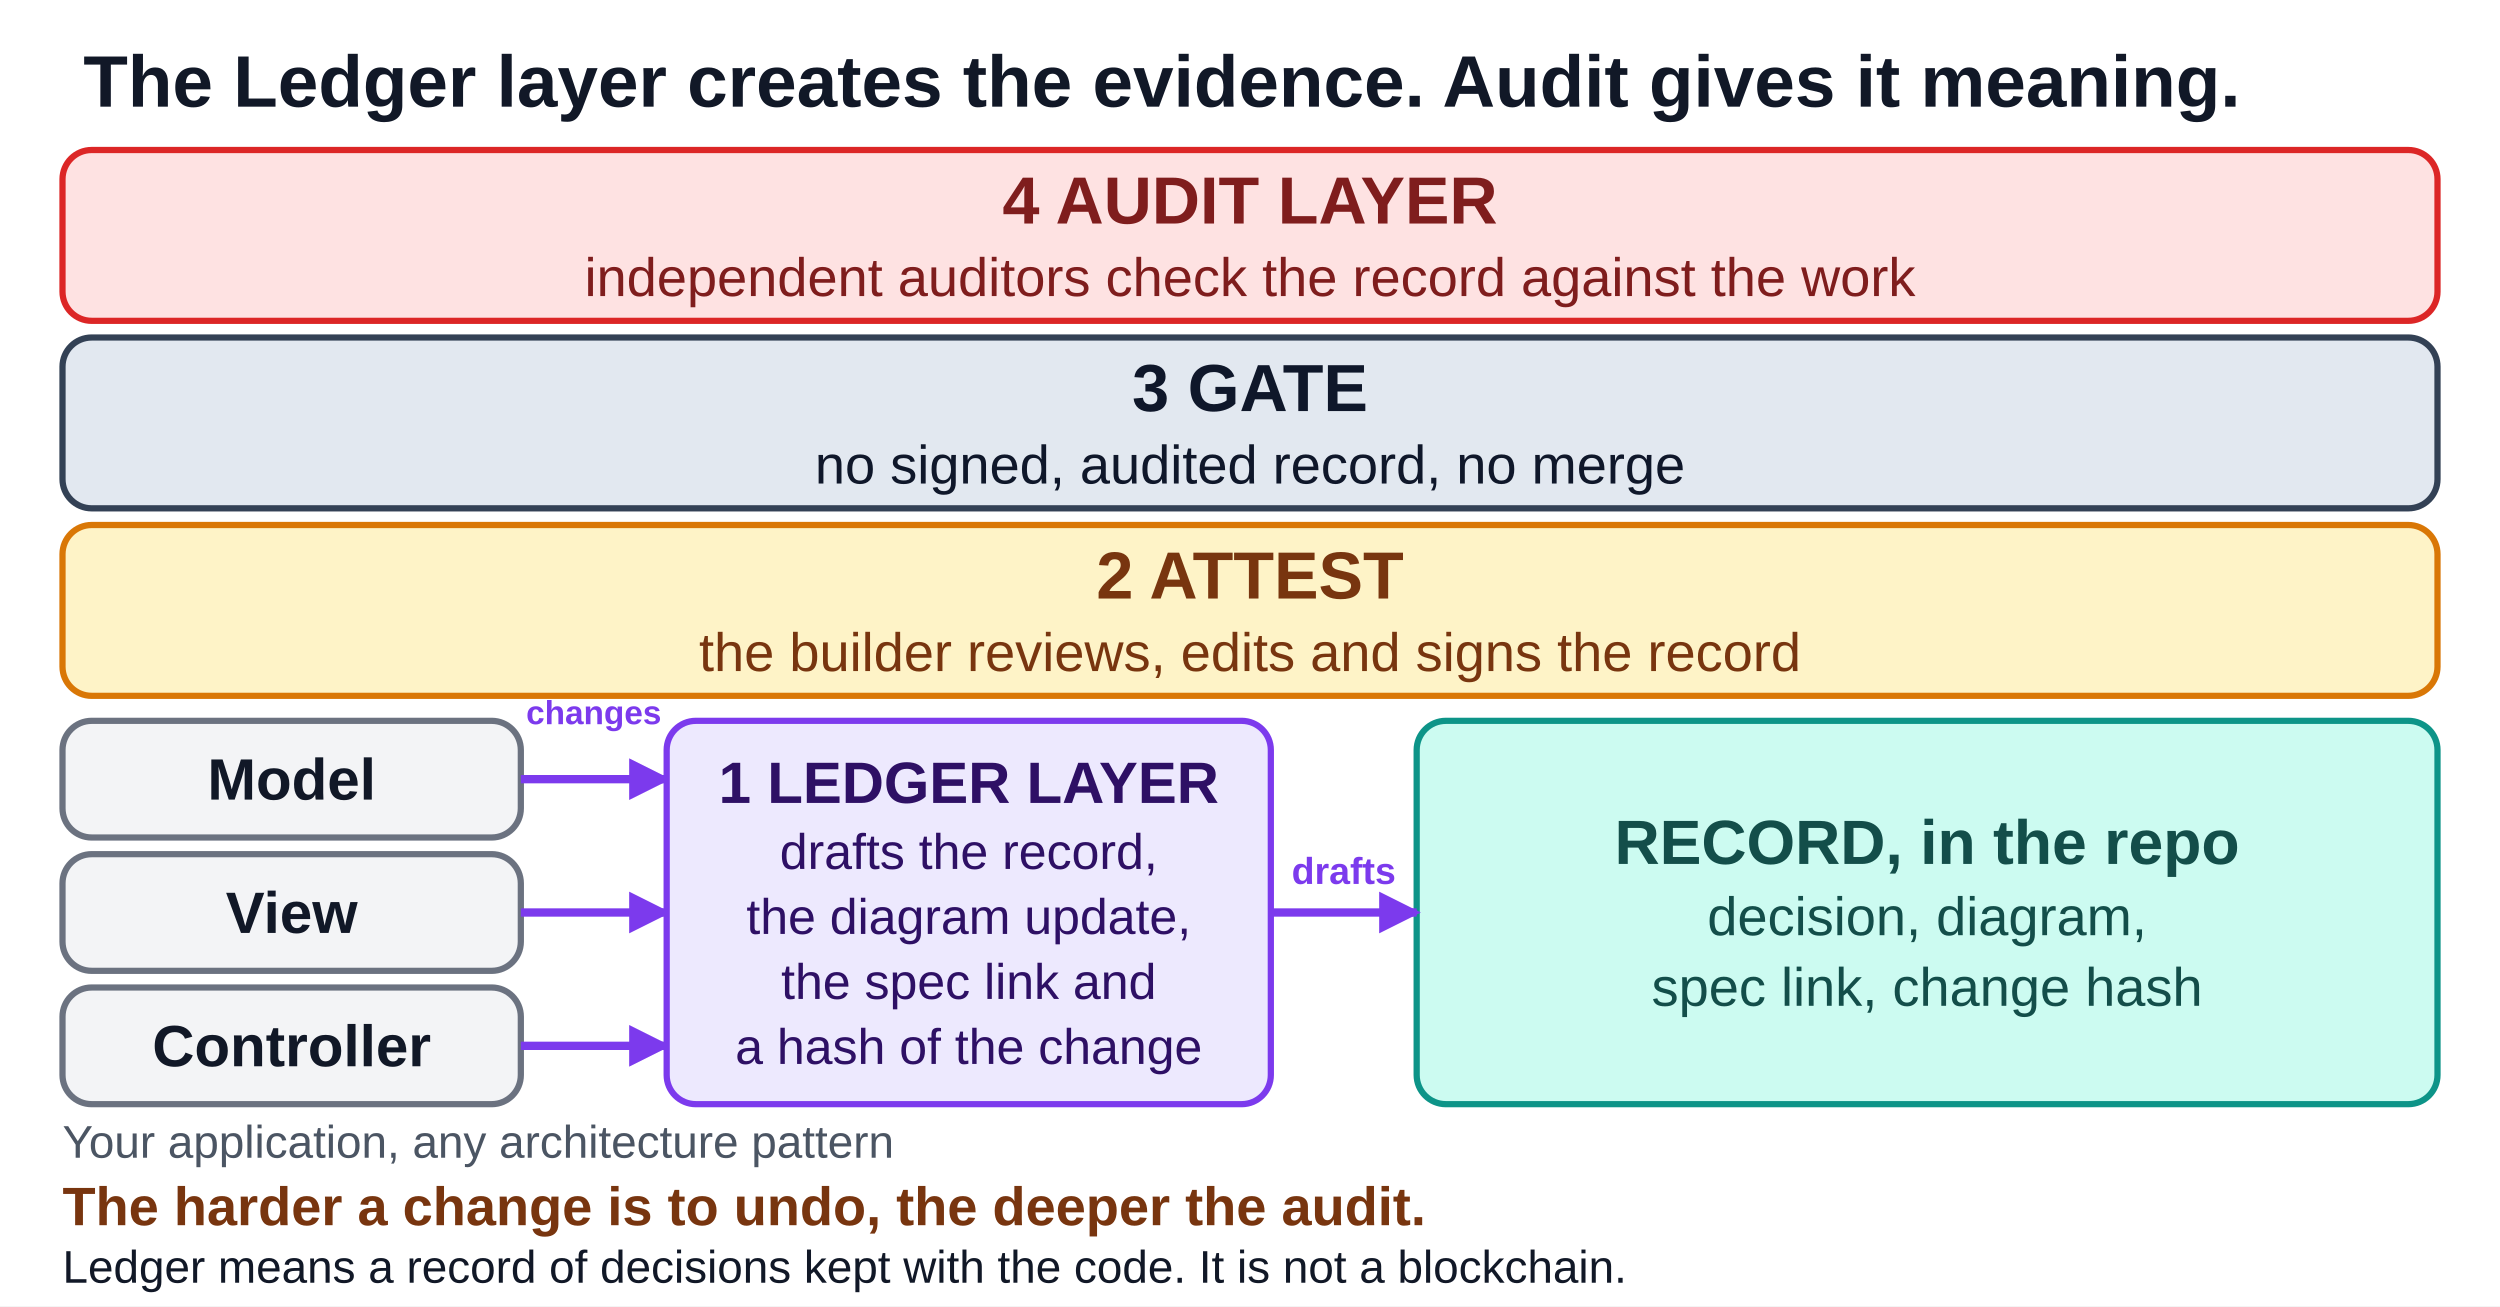
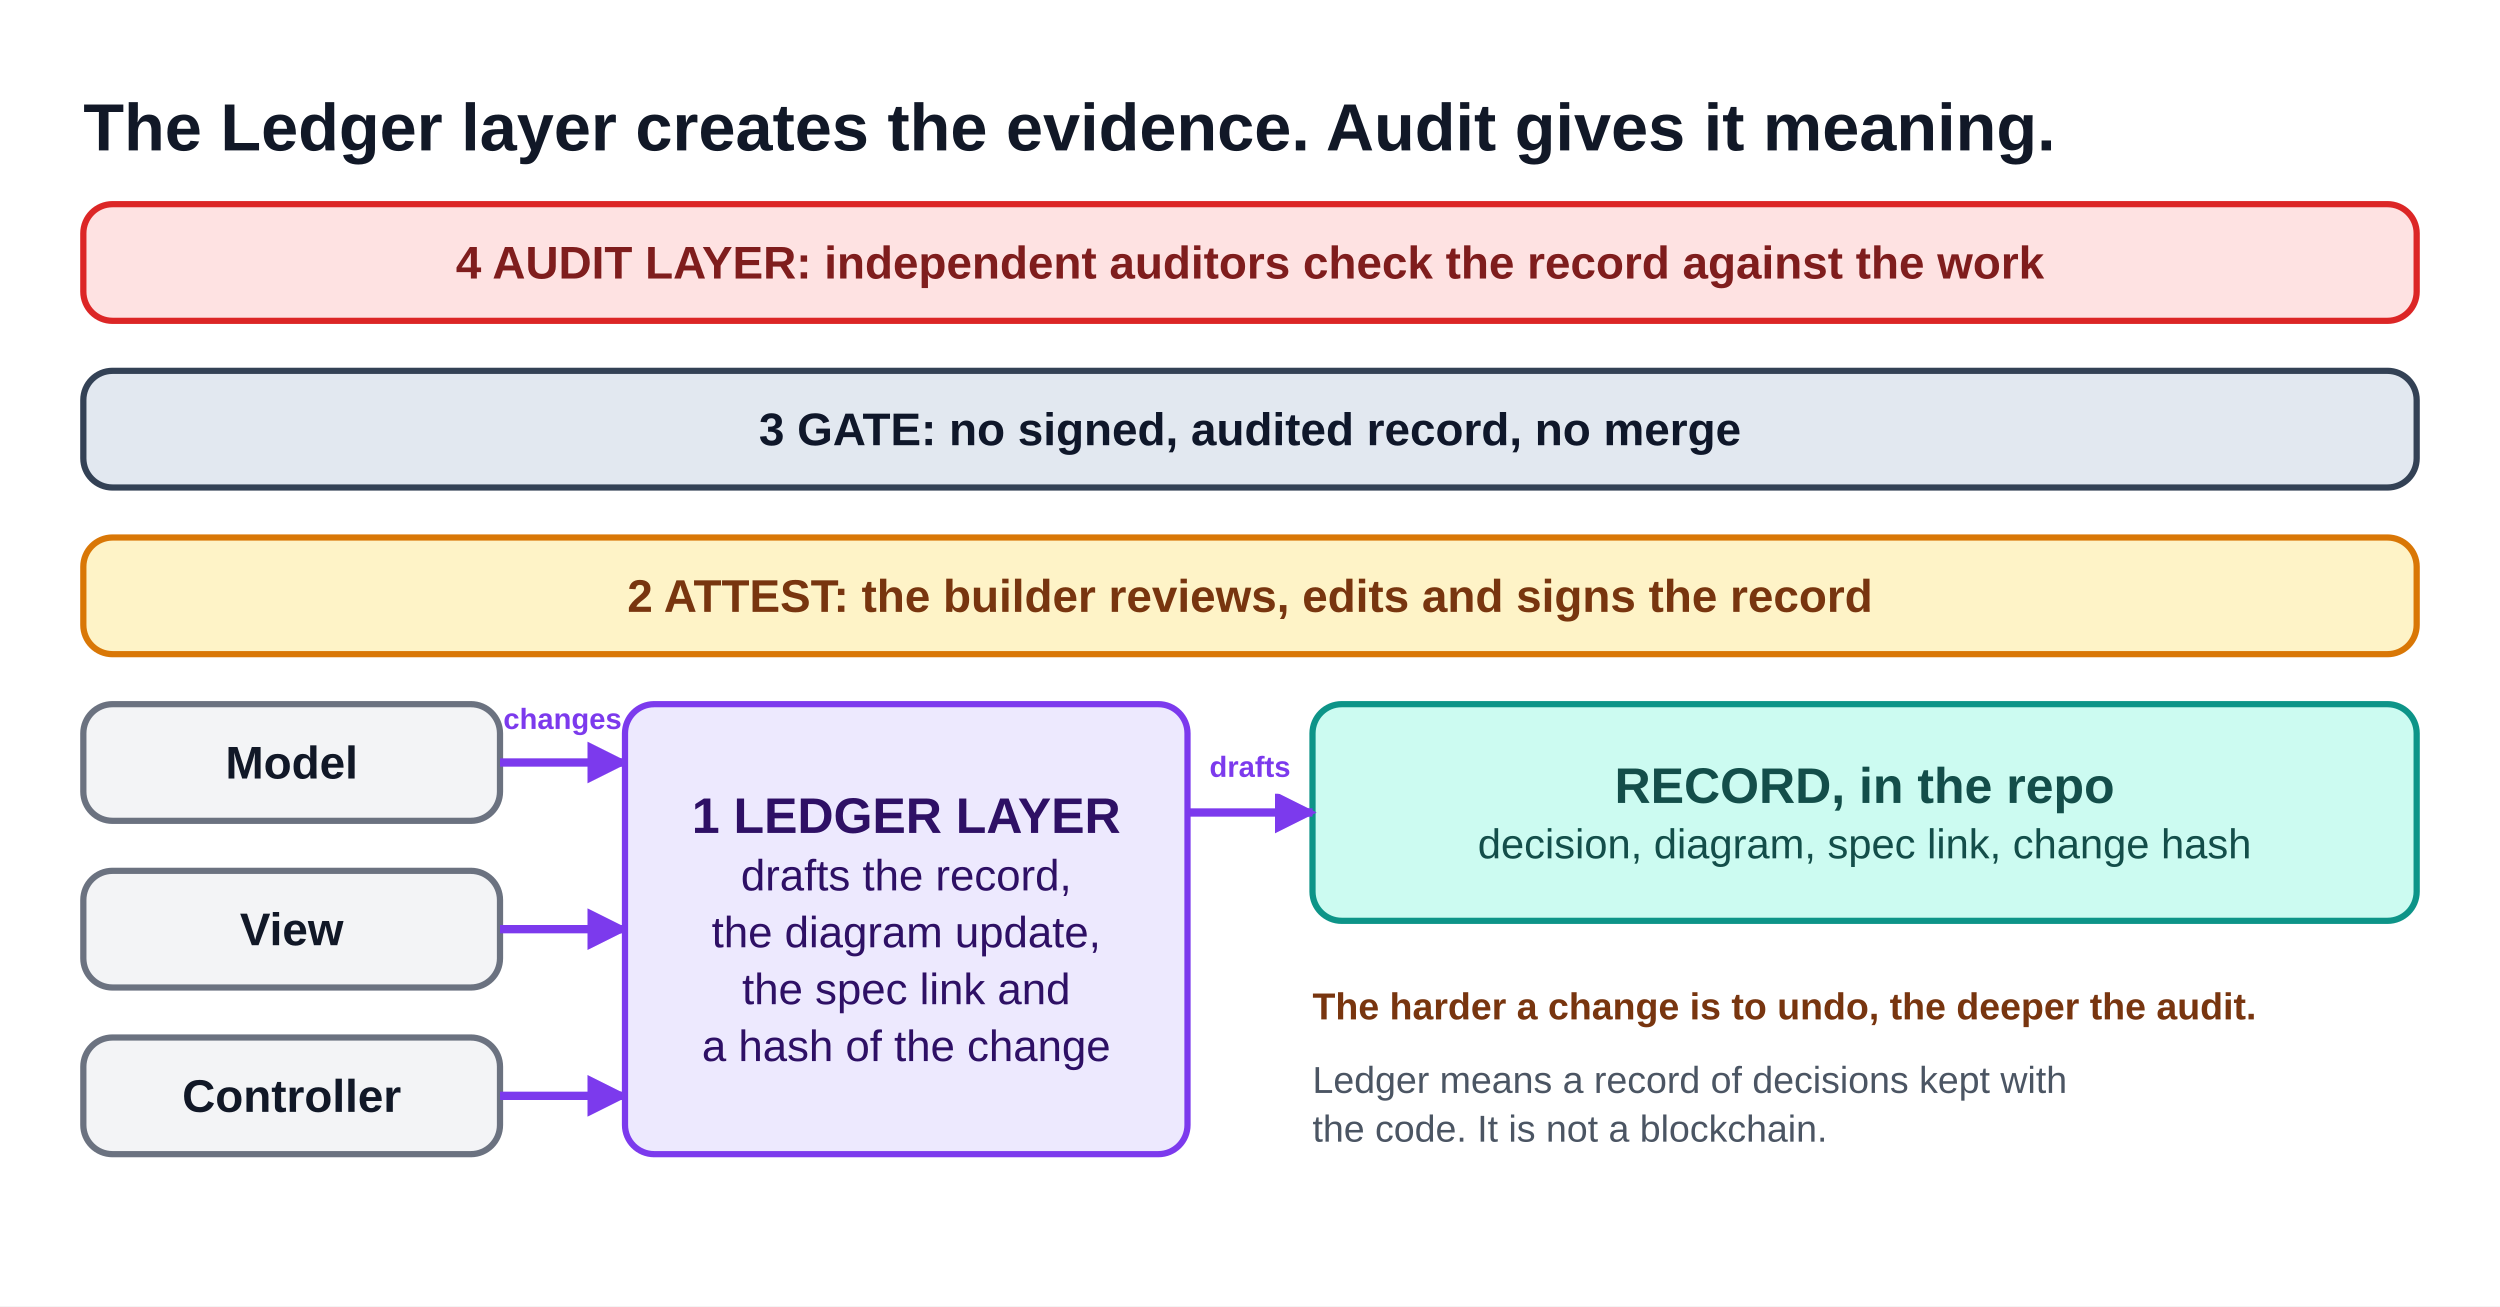
<svg xmlns="http://www.w3.org/2000/svg" width="1200" height="627" viewBox="0 0 1200 627" font-family="Segoe UI, Arial, Helvetica, sans-serif">
  <defs>
    <marker id="m7C3AED" viewBox="0 0 10 10" refX="9" refY="5" markerWidth="5" markerHeight="5" orient="auto-start-reverse">
      <path d="M0,0 L10,5 L0,10 z" fill="#7C3AED" />
    </marker>
  </defs>
  <rect width="1200" height="627" fill="#FFFFFF" />
-   <text x="40" y="51.2" text-anchor="start" font-size="35" font-weight="700" fill="#111827">The Ledger layer creates the evidence. Audit gives it meaning.</text>
-   <rect x="30" y="72" width="1140" height="82" rx="14" fill="#FEE2E2" fill-opacity="1" stroke="#DC2626" stroke-width="3" />
-   <text x="600.0" y="107.3" text-anchor="middle" font-size="32" font-weight="700" fill="#7F1D1D">4  AUDIT LAYER</text>
-   <text x="600.0" y="142.1" text-anchor="middle" font-size="26" font-weight="400" fill="#7F1D1D">independent auditors check the record against the work</text>
-   <rect x="30" y="162" width="1140" height="82" rx="14" fill="#E2E8F0" fill-opacity="1" stroke="#334155" stroke-width="3" />
-   <text x="600.0" y="197.3" text-anchor="middle" font-size="32" font-weight="700" fill="#0F172A">3  GATE</text>
-   <text x="600.0" y="232.1" text-anchor="middle" font-size="26" font-weight="400" fill="#0F172A">no signed, audited record, no merge</text>
-   <rect x="30" y="252" width="1140" height="82" rx="14" fill="#FEF3C7" fill-opacity="1" stroke="#D97706" stroke-width="3" />
-   <text x="600.0" y="287.3" text-anchor="middle" font-size="32" font-weight="700" fill="#78350F">2  ATTEST</text>
-   <text x="600.0" y="322.1" text-anchor="middle" font-size="26" font-weight="400" fill="#78350F">the builder reviews, edits and signs the record</text>
-   <rect x="30" y="346" width="220" height="56" rx="14" fill="#F3F4F6" fill-opacity="1" stroke="#6B7280" stroke-width="3" />
-   <text x="140.0" y="383.8" text-anchor="middle" font-size="28" font-weight="700" fill="#111827">Model</text>
-   <polyline points="250,374 320,374" fill="none" stroke="#7C3AED" stroke-width="4" stroke-linejoin="round" marker-end="url(#m7C3AED)" />
-   <rect x="30" y="410" width="220" height="56" rx="14" fill="#F3F4F6" fill-opacity="1" stroke="#6B7280" stroke-width="3" />
-   <text x="140.0" y="447.8" text-anchor="middle" font-size="28" font-weight="700" fill="#111827">View</text>
-   <polyline points="250,438 320,438" fill="none" stroke="#7C3AED" stroke-width="4" stroke-linejoin="round" marker-end="url(#m7C3AED)" />
-   <rect x="30" y="474" width="220" height="56" rx="14" fill="#F3F4F6" fill-opacity="1" stroke="#6B7280" stroke-width="3" />
-   <text x="140.0" y="511.8" text-anchor="middle" font-size="28" font-weight="700" fill="#111827">Controller</text>
-   <polyline points="250,502 320,502" fill="none" stroke="#7C3AED" stroke-width="4" stroke-linejoin="round" marker-end="url(#m7C3AED)" />
-   <text x="285.0" y="347.6" text-anchor="middle" font-size="16" font-weight="700" fill="#7C3AED">changes</text>
-   <rect x="320" y="346" width="290" height="184" rx="14" fill="#EDE9FE" fill-opacity="1" stroke="#7C3AED" stroke-width="3" />
-   <text x="465.0" y="385.4" text-anchor="middle" font-size="28" font-weight="700" fill="#2E1065">1  LEDGER LAYER</text>
-   <text x="465.0" y="417.1" text-anchor="middle" font-size="24" font-weight="400" fill="#2E1065">drafts the record,</text>
-   <text x="465.0" y="448.3" text-anchor="middle" font-size="24" font-weight="400" fill="#2E1065">the diagram update,</text>
-   <text x="465.0" y="479.5" text-anchor="middle" font-size="24" font-weight="400" fill="#2E1065">the spec link and</text>
-   <text x="465.0" y="510.7" text-anchor="middle" font-size="24" font-weight="400" fill="#2E1065">a hash of the change</text>
-   <rect x="680" y="346" width="490" height="184" rx="14" fill="#CCFBF1" fill-opacity="1" stroke="#0D9488" stroke-width="3" />
-   <text x="925.0" y="414.7" text-anchor="middle" font-size="30" font-weight="700" fill="#134E4A">RECORD, in the repo</text>
-   <text x="925.0" y="448.9" text-anchor="middle" font-size="26" font-weight="400" fill="#134E4A">decision, diagram,</text>
-   <text x="925.0" y="482.8" text-anchor="middle" font-size="26" font-weight="400" fill="#134E4A">spec link, change hash</text>
-   <polyline points="610,438 680,438" fill="none" stroke="#7C3AED" stroke-width="4" stroke-linejoin="round" marker-end="url(#m7C3AED)" />
-   <text x="645.0" y="424.3" text-anchor="middle" font-size="18" font-weight="700" fill="#7C3AED">drafts</text>
-   <text x="30" y="555.7" text-anchor="start" font-size="22" font-weight="400" fill="#4B5563">Your application, any architecture pattern</text>
-   <text x="30" y="588.1" text-anchor="start" font-size="26" font-weight="700" fill="#78350F">The harder a change is to undo, the deeper the audit.</text>
-   <text x="30" y="615.7" text-anchor="start" font-size="22" font-weight="400" fill="#111827">Ledger means a record of decisions kept with the code. It is not a blockchain.</text>
+   <text x="40" y="72.2" text-anchor="start" font-size="32" font-weight="700" fill="#111827">The Ledger layer creates the evidence. Audit gives it meaning.</text>
+   <rect x="40" y="98" width="1120" height="56" rx="14" fill="#FEE2E2" fill-opacity="1" stroke="#DC2626" stroke-width="3" />
+   <text x="600.0" y="133.7" text-anchor="middle" font-size="22" font-weight="700" fill="#7F1D1D">4  AUDIT LAYER: independent auditors check the record against the work</text>
+   <rect x="40" y="178" width="1120" height="56" rx="14" fill="#E2E8F0" fill-opacity="1" stroke="#334155" stroke-width="3" />
+   <text x="600.0" y="213.7" text-anchor="middle" font-size="22" font-weight="700" fill="#0F172A">3  GATE: no signed, audited record, no merge</text>
+   <rect x="40" y="258" width="1120" height="56" rx="14" fill="#FEF3C7" fill-opacity="1" stroke="#D97706" stroke-width="3" />
+   <text x="600.0" y="293.7" text-anchor="middle" font-size="22" font-weight="700" fill="#78350F">2  ATTEST: the builder reviews, edits and signs the record</text>
+   <rect x="40" y="338" width="200" height="56" rx="14" fill="#F3F4F6" fill-opacity="1" stroke="#6B7280" stroke-width="3" />
+   <text x="140.0" y="373.7" text-anchor="middle" font-size="22" font-weight="700" fill="#111827">Model</text>
+   <polyline points="240,366 300,366" fill="none" stroke="#7C3AED" stroke-width="4" stroke-linejoin="round" marker-end="url(#m7C3AED)" />
+   <rect x="40" y="418" width="200" height="56" rx="14" fill="#F3F4F6" fill-opacity="1" stroke="#6B7280" stroke-width="3" />
+   <text x="140.0" y="453.7" text-anchor="middle" font-size="22" font-weight="700" fill="#111827">View</text>
+   <polyline points="240,446 300,446" fill="none" stroke="#7C3AED" stroke-width="4" stroke-linejoin="round" marker-end="url(#m7C3AED)" />
+   <rect x="40" y="498" width="200" height="56" rx="14" fill="#F3F4F6" fill-opacity="1" stroke="#6B7280" stroke-width="3" />
+   <text x="140.0" y="533.7" text-anchor="middle" font-size="22" font-weight="700" fill="#111827">Controller</text>
+   <polyline points="240,526 300,526" fill="none" stroke="#7C3AED" stroke-width="4" stroke-linejoin="round" marker-end="url(#m7C3AED)" />
+   <text x="270.0" y="349.9" text-anchor="middle" font-size="14" font-weight="700" fill="#7C3AED">changes</text>
+   <rect x="300" y="338" width="270" height="216" rx="14" fill="#EDE9FE" fill-opacity="1" stroke="#7C3AED" stroke-width="3" />
+   <text x="435.0" y="399.8" text-anchor="middle" font-size="24" font-weight="700" fill="#2E1065">1  LEDGER LAYER</text>
+   <text x="435.0" y="427.4" text-anchor="middle" font-size="21" font-weight="400" fill="#2E1065">drafts the record,</text>
+   <text x="435.0" y="454.7" text-anchor="middle" font-size="21" font-weight="400" fill="#2E1065">the diagram update,</text>
+   <text x="435.0" y="482.0" text-anchor="middle" font-size="21" font-weight="400" fill="#2E1065">the spec link and</text>
+   <text x="435.0" y="509.3" text-anchor="middle" font-size="21" font-weight="400" fill="#2E1065">a hash of the change</text>
+   <rect x="630" y="338" width="530" height="104" rx="14" fill="#CCFBF1" fill-opacity="1" stroke="#0D9488" stroke-width="3" />
+   <text x="895.0" y="385.4" text-anchor="middle" font-size="24" font-weight="700" fill="#134E4A">RECORD, in the repo</text>
+   <text x="895.0" y="412.0" text-anchor="middle" font-size="20" font-weight="400" fill="#134E4A">decision, diagram, spec link, change hash</text>
+   <polyline points="570,390 630,390" fill="none" stroke="#7C3AED" stroke-width="4" stroke-linejoin="round" marker-end="url(#m7C3AED)" />
+   <rect x="572.5" y="355" width="55" height="26" rx="6" fill="#FFFFFF" />
+   <text x="600.0" y="372.9" text-anchor="middle" font-size="14" font-weight="700" fill="#7C3AED">drafts</text>
+   <text x="630" y="489.3" text-anchor="start" font-size="18" font-weight="700" fill="#78350F">The harder a change is to undo, the deeper the audit.</text>
+   <text x="630" y="524.6" text-anchor="start" font-size="18" font-weight="400" fill="#4B5563">Ledger means a record of decisions kept with</text>
+   <text x="630" y="548.0" text-anchor="start" font-size="18" font-weight="400" fill="#4B5563">the code. It is not a blockchain.</text>
</svg>
